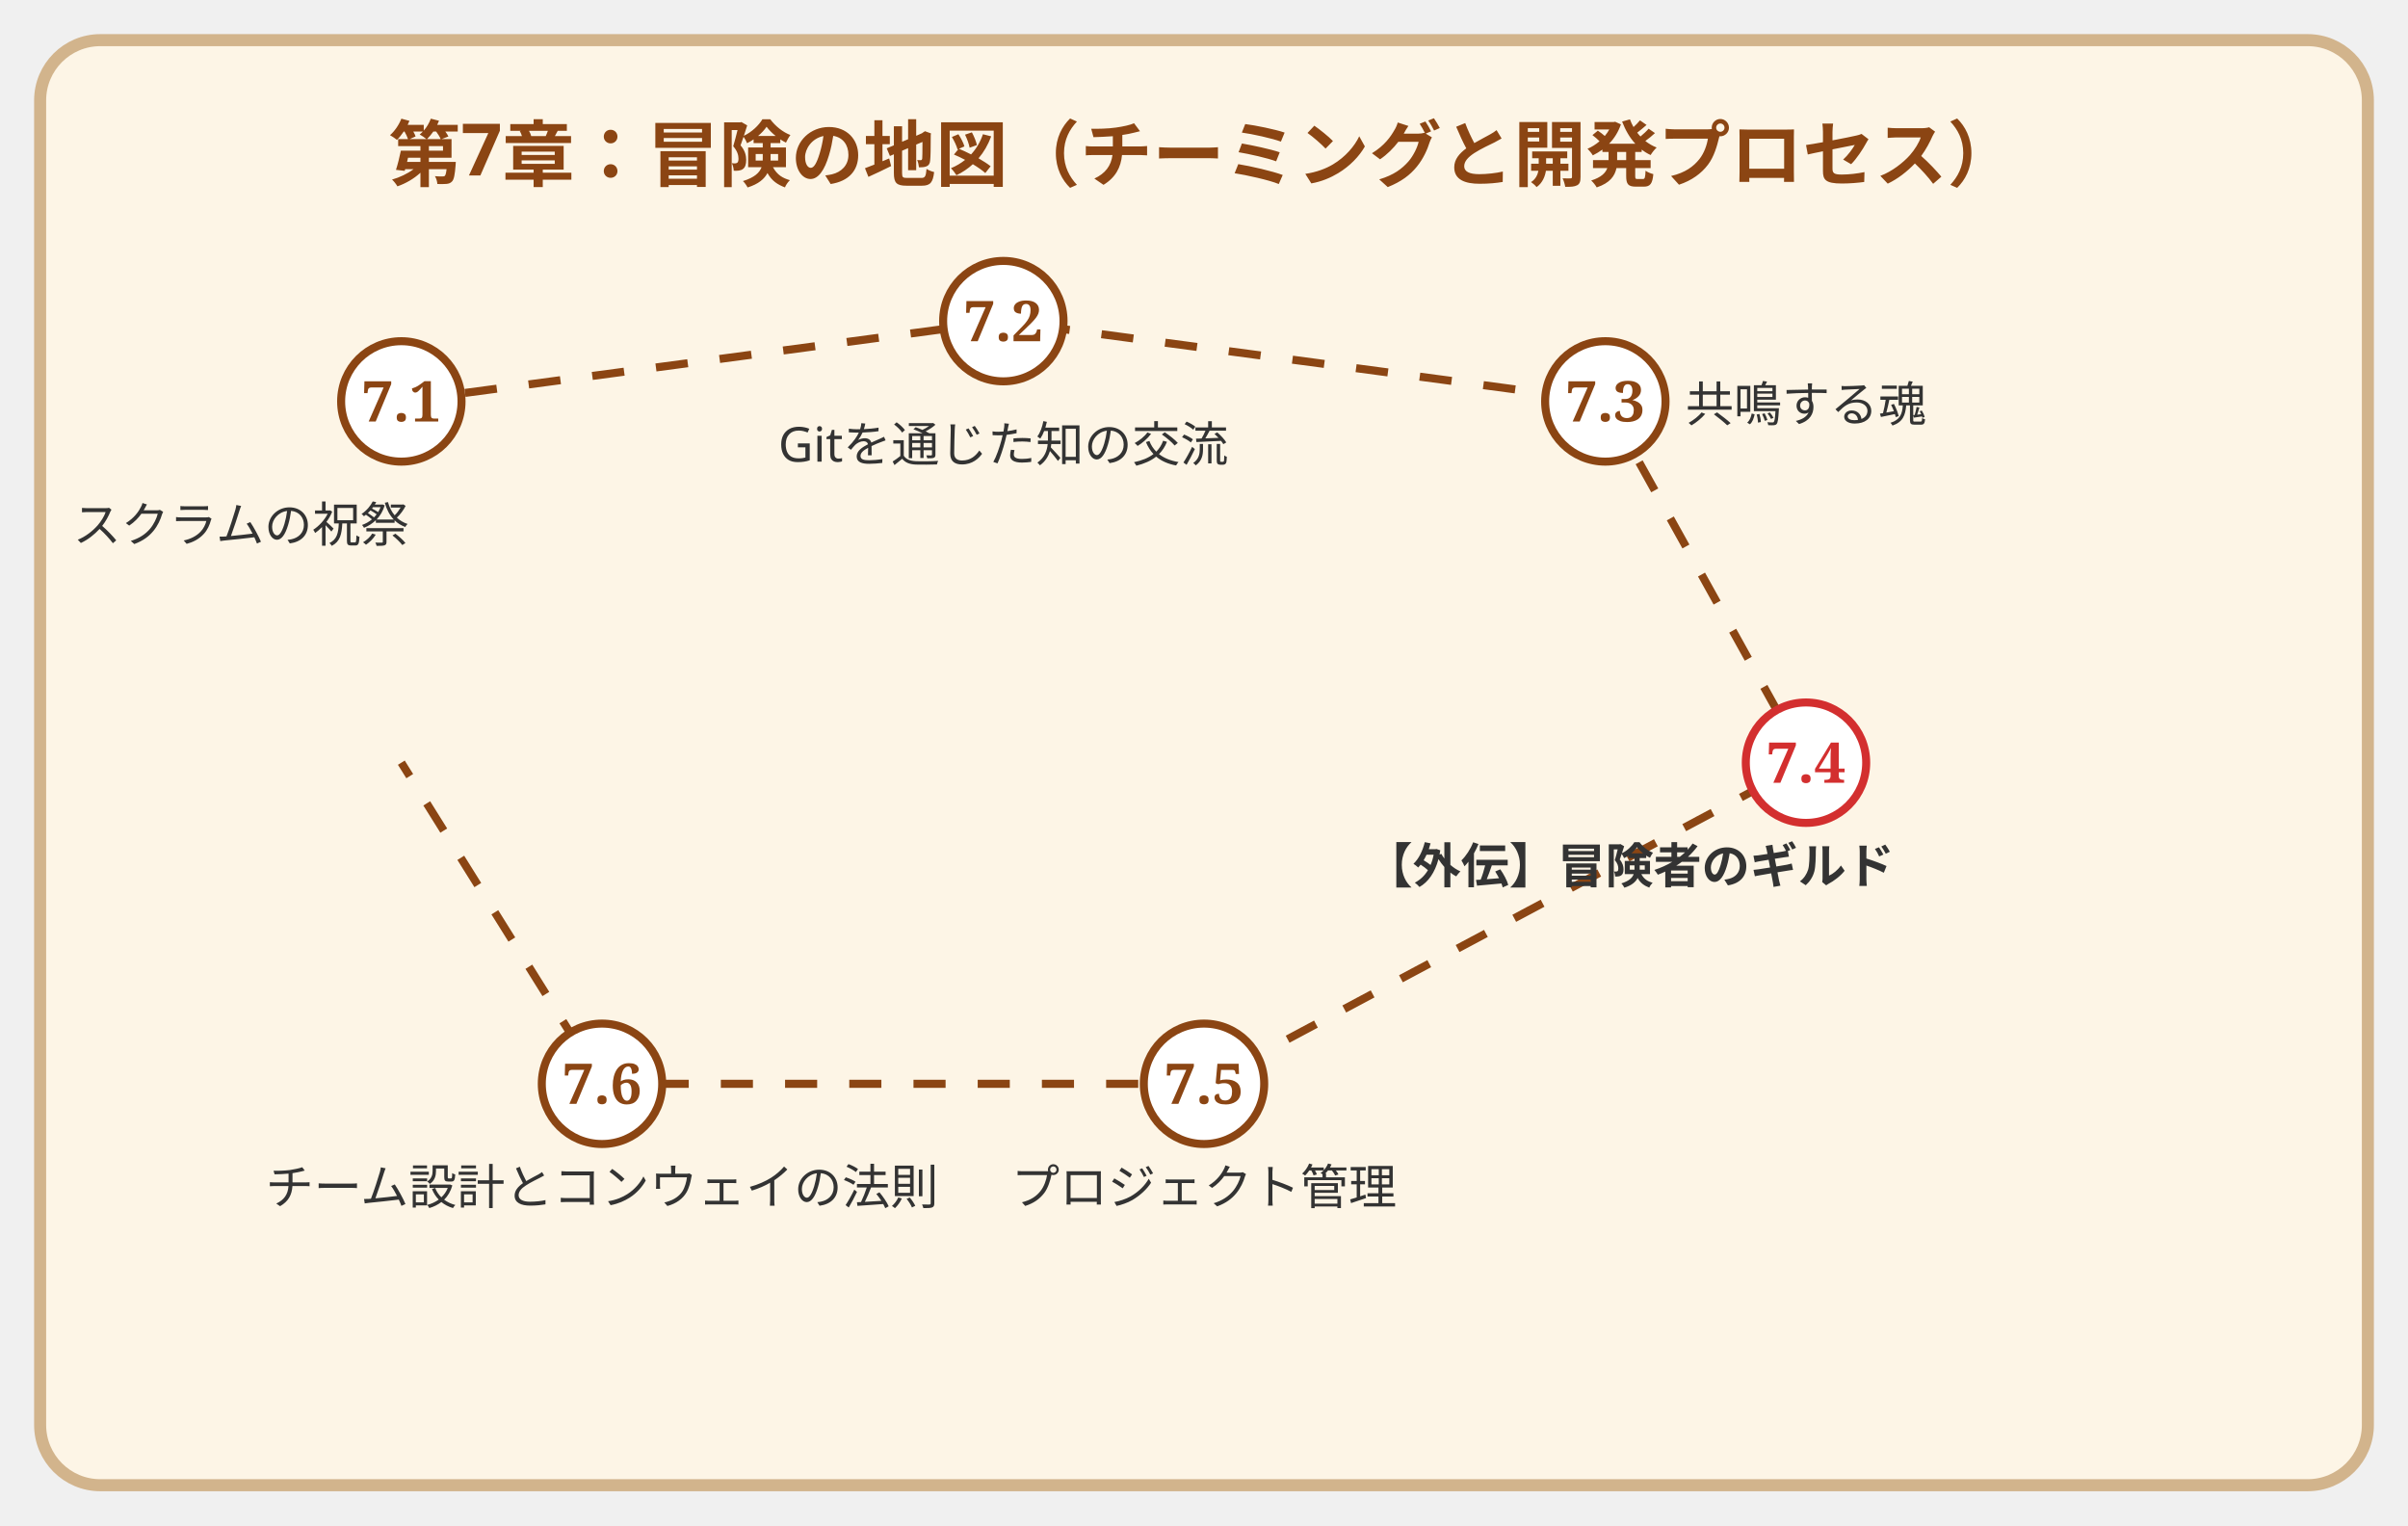
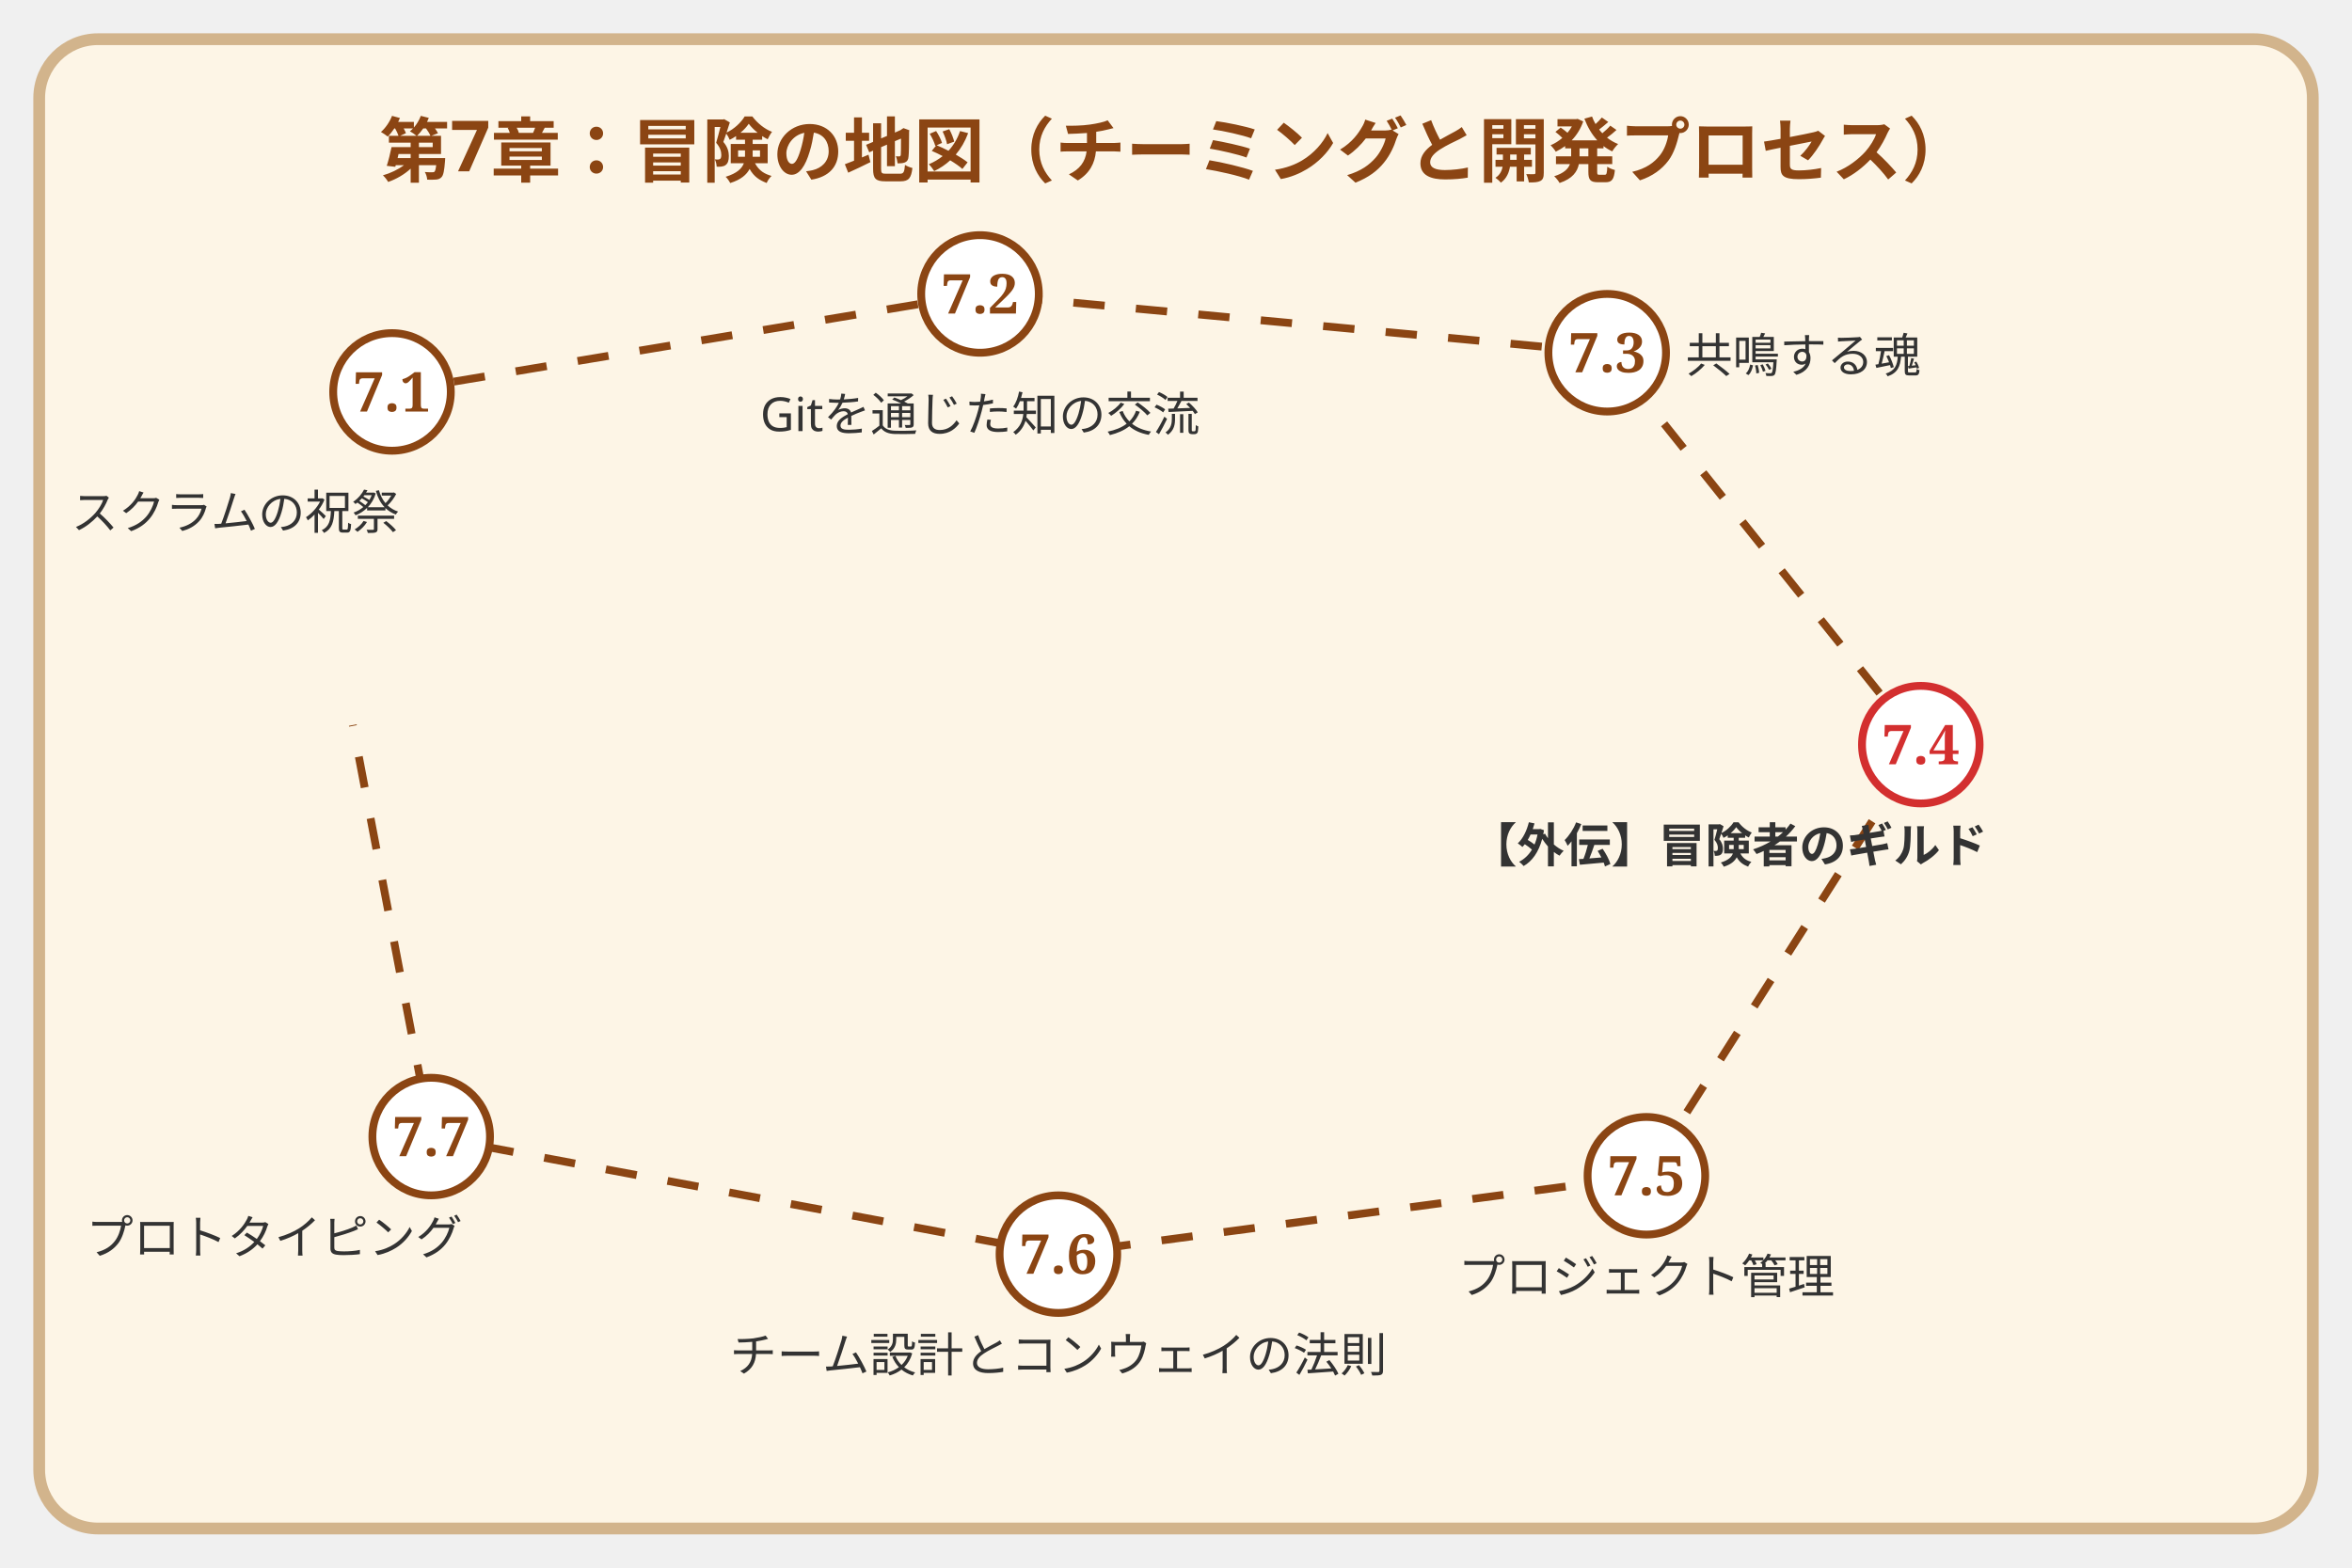
- <svg xmlns="http://www.w3.org/2000/svg" viewBox="0 0 600 380" width="600" height="380">
+ <svg xmlns="http://www.w3.org/2000/svg" viewBox="0 0 600 400" width="600" height="400">
  <defs>
    <style>
      .map-bg { fill: #FDF5E6; stroke: #D2B48C; stroke-width: 3; }
      .path { stroke: #8B4513; stroke-width: 2; stroke-dasharray: 8; fill: none; }
      .node-circle { fill: #FFF; stroke: #8B4513; stroke-width: 2; }
      .text-num { font-family: 'serif'; font-size: 14px; font-weight: bold; fill: #8B4513; text-anchor: middle; }
      .text-title { font-family: 'Noto Sans JP', sans-serif; font-size: 12px; fill: #333; }
      .title-main { font-family: 'Noto Sans JP', sans-serif; font-size: 18px; font-weight: bold; fill: #8B4513; text-anchor: middle; }
    </style>
  </defs>
-   <rect x="10" y="10" width="580" height="360" rx="15" class="map-bg" />
+   <rect x="10" y="10" width="580" height="380" rx="15" class="map-bg" />
  <text x="300" y="45" class="title-main">第7章：冒険の地図（チーミングと開発プロセス）</text>
-   <path d="M 100,100 L 250,80 L 400,100 L 450,190 L 300,270 L 150,270 L 100,190" class="path" />
+   <path d="M 100,100 L 250,75 L 410,90 L 490,190 L 420,300 L 270,320 L 110,290 L 90,185" class="path" />
  <g transform="translate(100, 100)">
    <circle r="15" class="node-circle" />
    <text y="5" class="text-num">7.1</text>
    <text x="-40" y="35" class="text-title" text-anchor="middle">スクラムの祝祭</text>
  </g>
-   <g transform="translate(250, 80)">
+   <g transform="translate(250, 75)">
    <circle r="15" class="node-circle" />
    <text y="5" class="text-num">7.2</text>
    <text x="0" y="35" class="text-title" text-anchor="middle">Gitを通じた知の交流</text>
  </g>
-   <g transform="translate(400, 100)">
+   <g transform="translate(410, 90)">
    <circle r="15" class="node-circle" />
    <text y="5" class="text-num">7.3</text>
    <text x="20" y="5" class="text-title">共鳴する魂</text>
  </g>
-   <g transform="translate(450, 190)">
+   <g transform="translate(490, 190)">
    <circle r="15" class="node-circle" style="stroke: #D32F2F;" />
    <text y="5" class="text-num" style="fill: #D32F2F;">7.4</text>
-     <text x="-110" y="30" class="text-title" style="font-weight: bold;">【外伝】冒険者のギルド</text>
+     <text x="-115" y="30" class="text-title" style="font-weight: bold;">【外伝】冒険者のギルド</text>
  </g>
-   <g transform="translate(300, 270)">
+   <g transform="translate(420, 300)">
    <circle r="15" class="node-circle" />
    <text y="5" class="text-num">7.5</text>
    <text x="0" y="30" class="text-title" text-anchor="middle">プロジェクト管理</text>
  </g>
-   <g transform="translate(150, 270)">
+   <g transform="translate(270, 320)">
    <circle r="15" class="node-circle" />
    <text y="5" class="text-num">7.6</text>
    <text x="0" y="30" class="text-title" text-anchor="middle">チーム設計とコンウェイの法則</text>
  </g>
+   <g transform="translate(110, 290)">
+     <circle r="15" class="node-circle" />
+     <text y="5" class="text-num">7.7</text>
+     <text x="-40" y="30" class="text-title" text-anchor="middle">プロトタイピング</text>
+   </g>
</svg>
